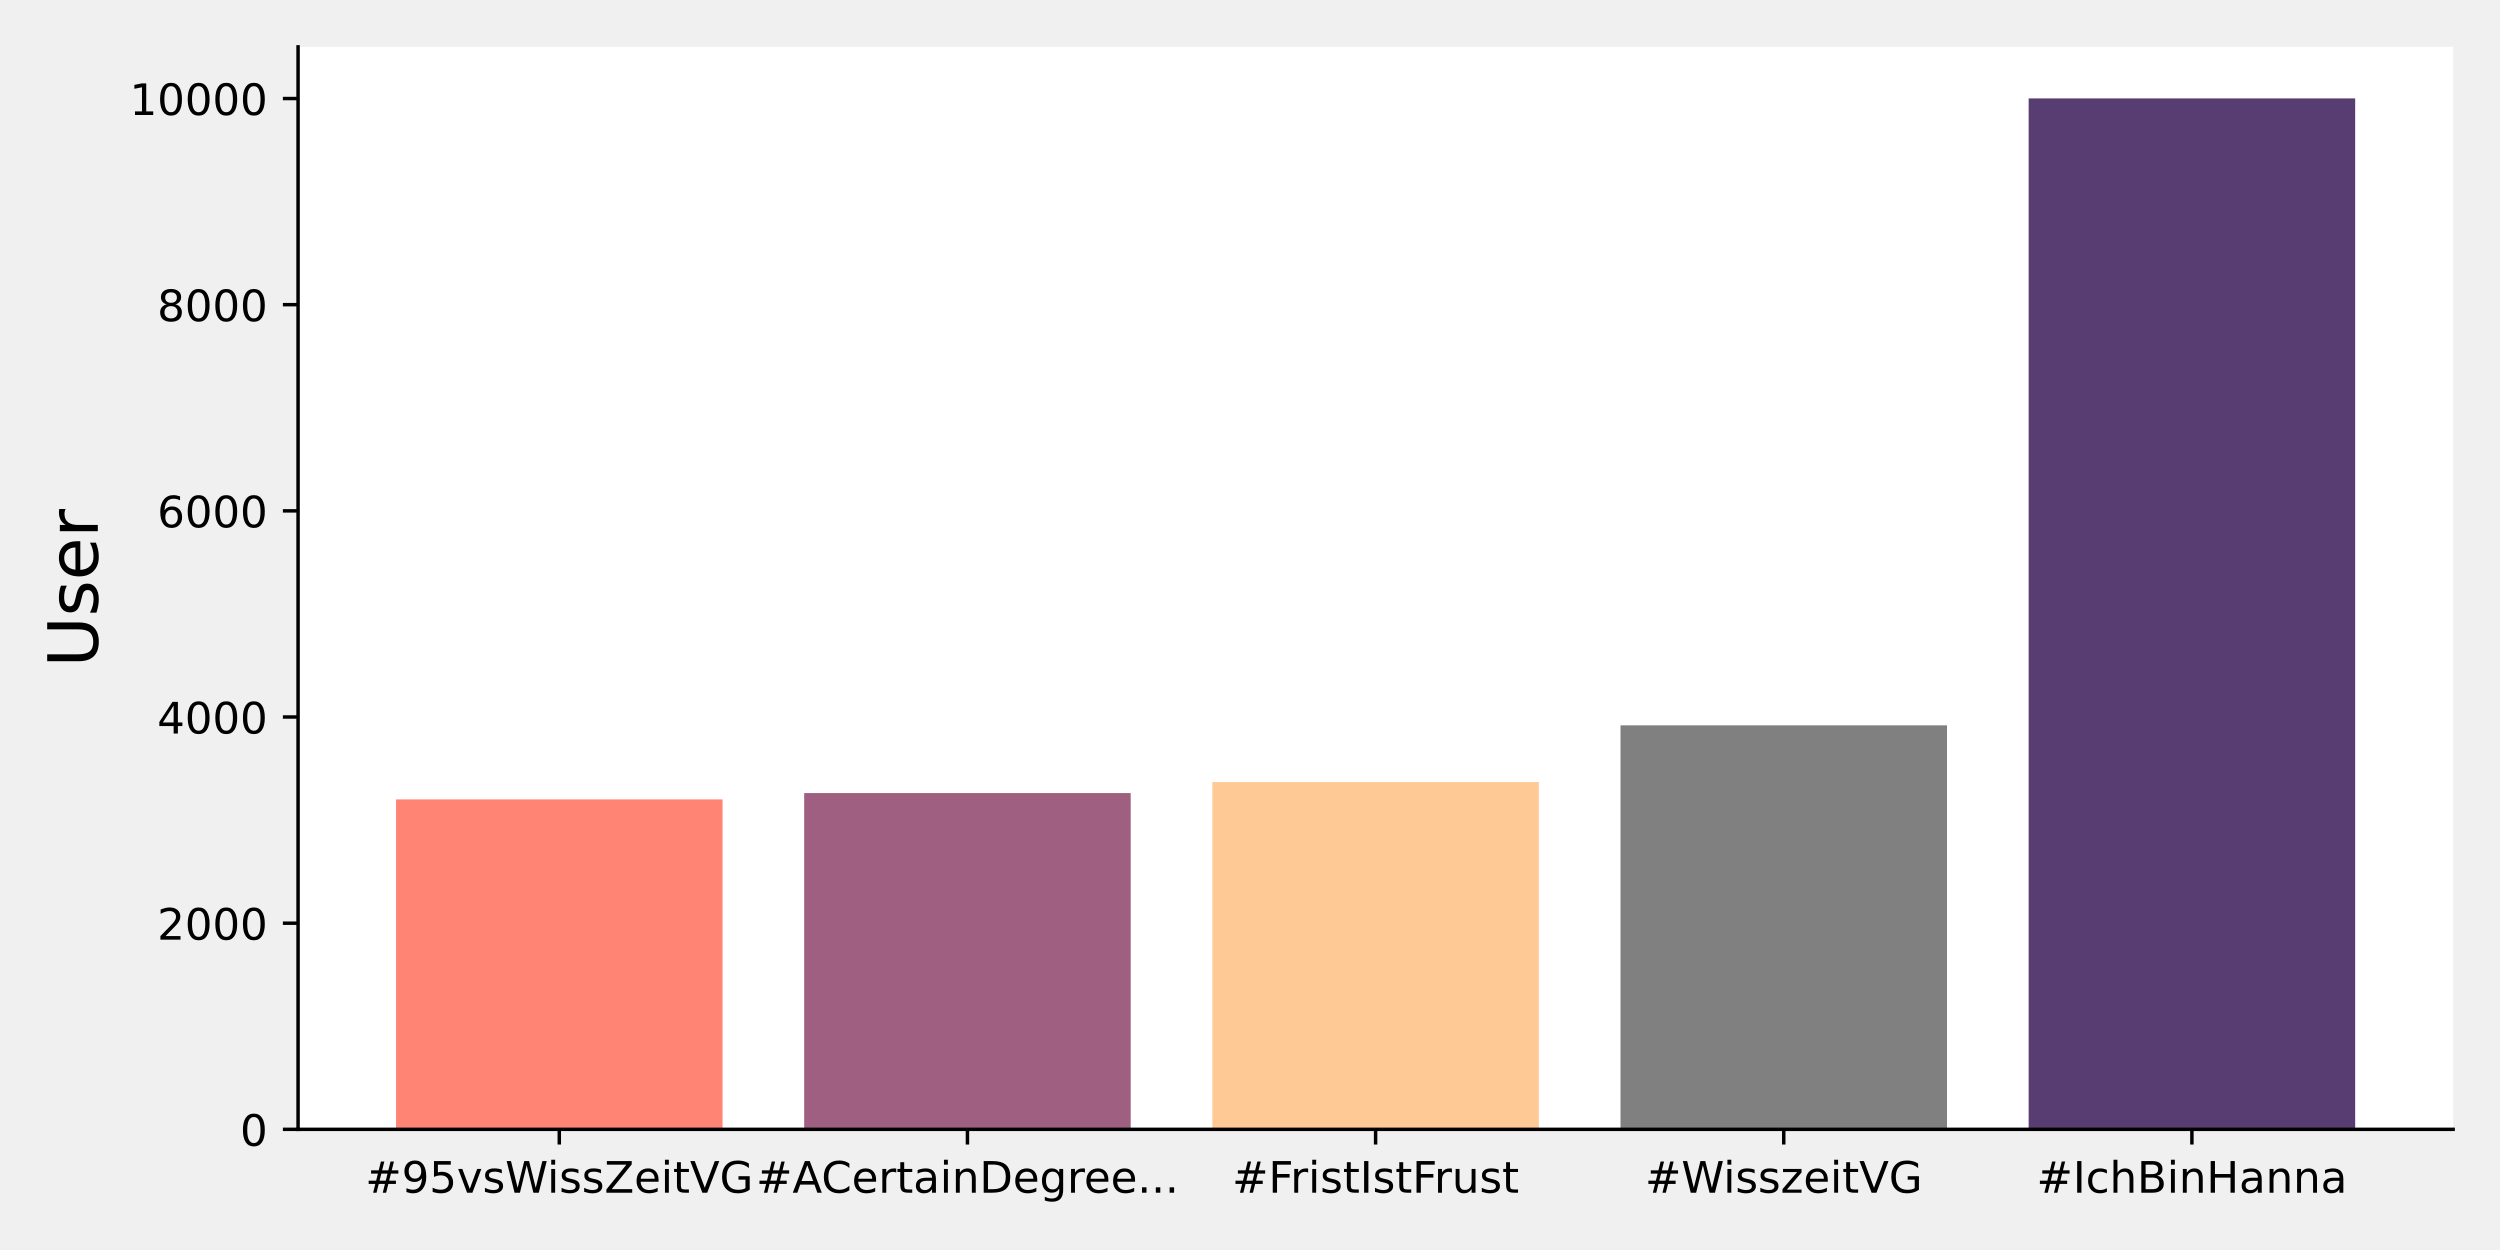
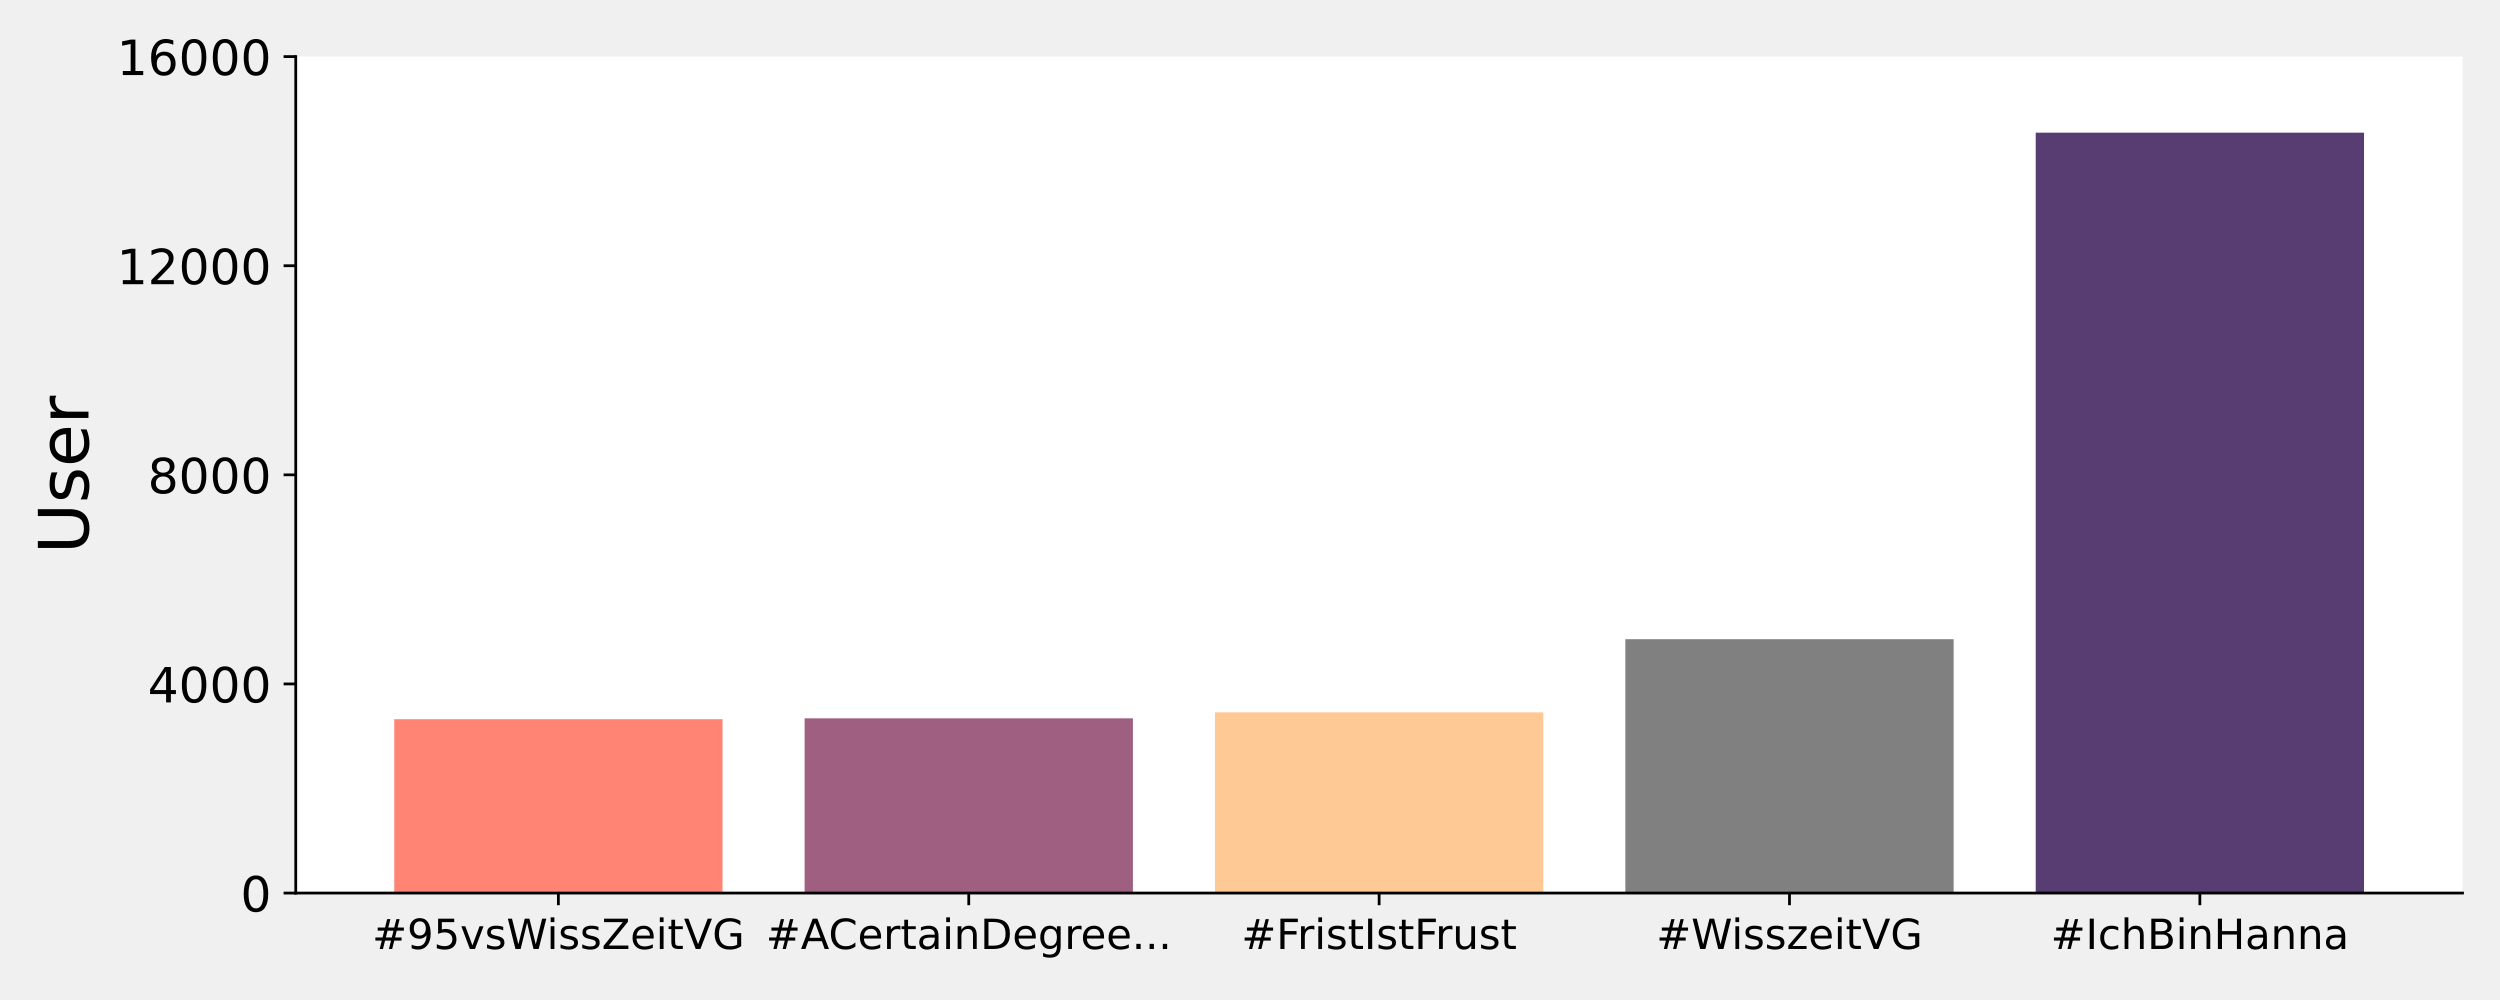
- <svg xmlns="http://www.w3.org/2000/svg" xmlns:xlink="http://www.w3.org/1999/xlink" height="288pt" version="1.1" viewBox="0 0 576 288" width="576pt">
+ <svg xmlns="http://www.w3.org/2000/svg" xmlns:xlink="http://www.w3.org/1999/xlink" height="288pt" version="1.1" viewBox="0 0 720 288" width="720pt">
  <defs>
    <style type="text/css">*{stroke-linecap:butt;stroke-linejoin:round;}</style>
  </defs>
  <g id="figure_1">
    <g id="patch_1">
-       <path d="M 0 288  L 576 288  L 576 0  L 0 0  z " style="fill:none;" />
+       <path d="M 0 288  L 720 288  L 720 0  L 0 0  z " style="fill:none;" />
    </g>
    <g id="axes_1">
      <g id="patch_2">
-         <path d="M 68.675 260.2  L 565.2 260.2  L 565.2 10.8  L 68.675 10.8  z " style="fill:#ffffff;" />
+         <path d="M 85.175 257.2  L 709.2 257.2  L 709.2 16.3  L 85.175 16.3  z " style="fill:#ffffff;" />
      </g>
      <g id="patch_3">
-         <path clip-path="url(#p966725e1bf)" d="M 91.244 260.2  L 166.475 260.2  L 166.475 184.176  L 91.244 184.176  z " style="fill:#ff8474;" />
+         <path clip-path="url(#p6a7d54a2b2)" d="M 113.54 257.2  L 208.089 257.2  L 208.089 207.138  L 113.54 207.138  z " style="fill:#ff8474;" />
      </g>
      <g id="patch_4">
-         <path clip-path="url(#p966725e1bf)" d="M 185.283 260.2  L 260.514 260.2  L 260.514 182.727  L 185.283 182.727  z " style="fill:#9f5f80;" />
+         <path clip-path="url(#p6a7d54a2b2)" d="M 231.726 257.2  L 326.276 257.2  L 326.276 206.882  L 231.726 206.882  z " style="fill:#9f5f80;" />
      </g>
      <g id="patch_5">
-         <path clip-path="url(#p966725e1bf)" d="M 279.322 260.2  L 354.553 260.2  L 354.553 180.186  L 279.322 180.186  z " style="fill:#ffc996;" />
+         <path clip-path="url(#p6a7d54a2b2)" d="M 349.913 257.2  L 444.462 257.2  L 444.462 205.151  L 349.913 205.151  z " style="fill:#ffc996;" />
      </g>
      <g id="patch_6">
-         <path clip-path="url(#p966725e1bf)" d="M 373.361 260.2  L 448.592 260.2  L 448.592 167.124  L 373.361 167.124  z " style="fill:#808080;" />
+         <path clip-path="url(#p6a7d54a2b2)" d="M 468.099 257.2  L 562.649 257.2  L 562.649 184.087  L 468.099 184.087  z " style="fill:#808080;" />
      </g>
      <g id="patch_7">
-         <path clip-path="url(#p966725e1bf)" d="M 467.4 260.2  L 542.631 260.2  L 542.631 22.676  L 467.4 22.676  z " style="fill:#583d72;" />
+         <path clip-path="url(#p6a7d54a2b2)" d="M 586.286 257.2  L 680.835 257.2  L 680.835 38.207  L 586.286 38.207  z " style="fill:#583d72;" />
      </g>
      <g id="matplotlib.axis_1">
        <g id="xtick_1">
          <g id="line2d_1">
            <defs>
-               <path d="M 0 0  L 0 3.5  " id="m4bc45b92cb" style="stroke:#000000;stroke-width:0.8;" />
+               <path d="M 0 0  L 0 3.5  " id="m2b93cc7404" style="stroke:#000000;stroke-width:0.8;" />
            </defs>
            <g>
-               <use style="stroke:#000000;stroke-width:0.8;" x="128.86" xlink:href="#m4bc45b92cb" y="260.2" />
+               <use style="stroke:#000000;stroke-width:0.8;" x="160.814" xlink:href="#m2b93cc7404" y="257.2" />
            </g>
          </g>
          <g id="text_1">
-             <g transform="translate(84.16844 274.7984)scale(0.1 -0.1)">
+             <g transform="translate(107.1847 273.3181)scale(0.12 -0.12)">
              <defs>
                <path d="M 51.125 44  L 36.922 44  L 32.812 27.688  L 47.125 27.688  z M 43.797 71.781  L 38.719 51.516  L 52.984 51.516  L 58.109 71.781  L 65.922 71.781  L 60.891 51.516  L 76.125 51.516  L 76.125 44  L 58.984 44  L 54.984 27.688  L 70.516 27.688  L 70.516 20.219  L 53.078 20.219  L 48 0  L 40.188 0  L 45.219 20.219  L 30.906 20.219  L 25.875 0  L 18.016 0  L 23.094 20.219  L 7.719 20.219  L 7.719 27.688  L 24.906 27.688  L 29 44  L 13.281 44  L 13.281 51.516  L 30.906 51.516  L 35.891 71.781  z " id="DejaVuSans-35" />
                <path d="M 10.984 1.516  L 10.984 10.5  Q 14.703 8.734 18.5 7.812  Q 22.312 6.891 25.984 6.891  Q 35.75 6.891 40.891 13.453  Q 46.047 20.016 46.781 33.406  Q 43.953 29.203 39.594 26.953  Q 35.25 24.703 29.984 24.703  Q 19.047 24.703 12.672 31.312  Q 6.297 37.938 6.297 49.422  Q 6.297 60.641 12.938 67.422  Q 19.578 74.219 30.609 74.219  Q 43.266 74.219 49.922 64.516  Q 56.594 54.828 56.594 36.375  Q 56.594 19.141 48.406 8.859  Q 40.234 -1.422 26.422 -1.422  Q 22.703 -1.422 18.891 -0.688  Q 15.094 0.047 10.984 1.516  z M 30.609 32.422  Q 37.25 32.422 41.125 36.953  Q 45.016 41.5 45.016 49.422  Q 45.016 57.281 41.125 61.844  Q 37.25 66.406 30.609 66.406  Q 23.969 66.406 20.094 61.844  Q 16.219 57.281 16.219 49.422  Q 16.219 41.5 20.094 36.953  Q 23.969 32.422 30.609 32.422  z " id="DejaVuSans-57" />
                <path d="M 10.797 72.906  L 49.516 72.906  L 49.516 64.594  L 19.828 64.594  L 19.828 46.734  Q 21.969 47.469 24.109 47.828  Q 26.266 48.188 28.422 48.188  Q 40.625 48.188 47.75 41.5  Q 54.891 34.812 54.891 23.391  Q 54.891 11.625 47.562 5.094  Q 40.234 -1.422 26.906 -1.422  Q 22.312 -1.422 17.547 -0.641  Q 12.797 0.141 7.719 1.703  L 7.719 11.625  Q 12.109 9.234 16.797 8.062  Q 21.484 6.891 26.703 6.891  Q 35.156 6.891 40.078 11.328  Q 45.016 15.766 45.016 23.391  Q 45.016 31 40.078 35.438  Q 35.156 39.891 26.703 39.891  Q 22.75 39.891 18.812 39.016  Q 14.891 38.141 10.797 36.281  z " id="DejaVuSans-53" />
                <path d="M 2.984 54.688  L 12.5 54.688  L 29.594 8.797  L 46.688 54.688  L 56.203 54.688  L 35.688 0  L 23.484 0  z " id="DejaVuSans-118" />
                <path d="M 44.281 53.078  L 44.281 44.578  Q 40.484 46.531 36.375 47.5  Q 32.281 48.484 27.875 48.484  Q 21.188 48.484 17.844 46.438  Q 14.5 44.391 14.5 40.281  Q 14.5 37.156 16.891 35.375  Q 19.281 33.594 26.516 31.984  L 29.594 31.297  Q 39.156 29.25 43.188 25.516  Q 47.219 21.781 47.219 15.094  Q 47.219 7.469 41.188 3.016  Q 35.156 -1.422 24.609 -1.422  Q 20.219 -1.422 15.453 -0.562  Q 10.688 0.297 5.422 2  L 5.422 11.281  Q 10.406 8.688 15.234 7.391  Q 20.062 6.109 24.812 6.109  Q 31.156 6.109 34.562 8.281  Q 37.984 10.453 37.984 14.406  Q 37.984 18.062 35.516 20.016  Q 33.062 21.969 24.703 23.781  L 21.578 24.516  Q 13.234 26.266 9.516 29.906  Q 5.812 33.547 5.812 39.891  Q 5.812 47.609 11.281 51.797  Q 16.75 56 26.812 56  Q 31.781 56 36.172 55.266  Q 40.578 54.547 44.281 53.078  z " id="DejaVuSans-115" />
                <path d="M 3.328 72.906  L 13.281 72.906  L 28.609 11.281  L 43.891 72.906  L 54.984 72.906  L 70.312 11.281  L 85.594 72.906  L 95.609 72.906  L 77.297 0  L 64.891 0  L 49.516 63.281  L 33.984 0  L 21.578 0  z " id="DejaVuSans-87" />
                <path d="M 9.422 54.688  L 18.406 54.688  L 18.406 0  L 9.422 0  z M 9.422 75.984  L 18.406 75.984  L 18.406 64.594  L 9.422 64.594  z " id="DejaVuSans-105" />
                <path d="M 5.609 72.906  L 62.891 72.906  L 62.891 65.375  L 16.797 8.297  L 64.016 8.297  L 64.016 0  L 4.5 0  L 4.5 7.516  L 50.594 64.594  L 5.609 64.594  z " id="DejaVuSans-90" />
                <path d="M 56.203 29.594  L 56.203 25.203  L 14.891 25.203  Q 15.484 15.922 20.484 11.062  Q 25.484 6.203 34.422 6.203  Q 39.594 6.203 44.453 7.469  Q 49.312 8.734 54.109 11.281  L 54.109 2.781  Q 49.266 0.734 44.188 -0.344  Q 39.109 -1.422 33.891 -1.422  Q 20.797 -1.422 13.156 6.188  Q 5.516 13.812 5.516 26.812  Q 5.516 40.234 12.766 48.109  Q 20.016 56 32.328 56  Q 43.359 56 49.781 48.891  Q 56.203 41.797 56.203 29.594  z M 47.219 32.234  Q 47.125 39.594 43.094 43.984  Q 39.062 48.391 32.422 48.391  Q 24.906 48.391 20.391 44.141  Q 15.875 39.891 15.188 32.172  z " id="DejaVuSans-101" />
                <path d="M 18.312 70.219  L 18.312 54.688  L 36.812 54.688  L 36.812 47.703  L 18.312 47.703  L 18.312 18.016  Q 18.312 11.328 20.141 9.422  Q 21.969 7.516 27.594 7.516  L 36.812 7.516  L 36.812 0  L 27.594 0  Q 17.188 0 13.234 3.875  Q 9.281 7.766 9.281 18.016  L 9.281 47.703  L 2.688 47.703  L 2.688 54.688  L 9.281 54.688  L 9.281 70.219  z " id="DejaVuSans-116" />
                <path d="M 28.609 0  L 0.781 72.906  L 11.078 72.906  L 34.188 11.531  L 57.328 72.906  L 67.578 72.906  L 39.797 0  z " id="DejaVuSans-86" />
                <path d="M 59.516 10.406  L 59.516 29.984  L 43.406 29.984  L 43.406 38.094  L 69.281 38.094  L 69.281 6.781  Q 63.578 2.734 56.688 0.656  Q 49.812 -1.422 42 -1.422  Q 24.906 -1.422 15.25 8.562  Q 5.609 18.562 5.609 36.375  Q 5.609 54.25 15.25 64.234  Q 24.906 74.219 42 74.219  Q 49.125 74.219 55.547 72.453  Q 61.969 70.703 67.391 67.281  L 67.391 56.781  Q 61.922 61.422 55.766 63.766  Q 49.609 66.109 42.828 66.109  Q 29.438 66.109 22.719 58.641  Q 16.016 51.172 16.016 36.375  Q 16.016 21.625 22.719 14.156  Q 29.438 6.688 42.828 6.688  Q 48.047 6.688 52.141 7.594  Q 56.25 8.5 59.516 10.406  z " id="DejaVuSans-71" />
              </defs>
              <use xlink:href="#DejaVuSans-35" />
              <use x="83.789" xlink:href="#DejaVuSans-57" />
              <use x="147.412" xlink:href="#DejaVuSans-53" />
              <use x="211.035" xlink:href="#DejaVuSans-118" />
              <use x="270.215" xlink:href="#DejaVuSans-115" />
              <use x="322.314" xlink:href="#DejaVuSans-87" />
              <use x="418.941" xlink:href="#DejaVuSans-105" />
              <use x="446.725" xlink:href="#DejaVuSans-115" />
              <use x="498.824" xlink:href="#DejaVuSans-115" />
              <use x="550.924" xlink:href="#DejaVuSans-90" />
              <use x="619.43" xlink:href="#DejaVuSans-101" />
              <use x="680.953" xlink:href="#DejaVuSans-105" />
              <use x="708.736" xlink:href="#DejaVuSans-116" />
              <use x="747.945" xlink:href="#DejaVuSans-86" />
              <use x="816.354" xlink:href="#DejaVuSans-71" />
            </g>
          </g>
        </g>
        <g id="xtick_2">
          <g id="line2d_2">
            <g>
-               <use style="stroke:#000000;stroke-width:0.8;" x="222.899" xlink:href="#m4bc45b92cb" y="260.2" />
+               <use style="stroke:#000000;stroke-width:0.8;" x="279.001" xlink:href="#m2b93cc7404" y="257.2" />
            </g>
          </g>
          <g id="text_2">
-             <g transform="translate(174.2065 274.7984)scale(0.1 -0.1)">
+             <g transform="translate(220.5703 273.3181)scale(0.12 -0.12)">
              <defs>
                <path d="M 34.188 63.188  L 20.797 26.906  L 47.609 26.906  z M 28.609 72.906  L 39.797 72.906  L 67.578 0  L 57.328 0  L 50.688 18.703  L 17.828 18.703  L 11.188 0  L 0.781 0  z " id="DejaVuSans-65" />
                <path d="M 64.406 67.281  L 64.406 56.891  Q 59.422 61.531 53.781 63.812  Q 48.141 66.109 41.797 66.109  Q 29.297 66.109 22.656 58.469  Q 16.016 50.828 16.016 36.375  Q 16.016 21.969 22.656 14.328  Q 29.297 6.688 41.797 6.688  Q 48.141 6.688 53.781 8.984  Q 59.422 11.281 64.406 15.922  L 64.406 5.609  Q 59.234 2.094 53.438 0.328  Q 47.656 -1.422 41.219 -1.422  Q 24.656 -1.422 15.125 8.703  Q 5.609 18.844 5.609 36.375  Q 5.609 53.953 15.125 64.078  Q 24.656 74.219 41.219 74.219  Q 47.75 74.219 53.531 72.484  Q 59.328 70.75 64.406 67.281  z " id="DejaVuSans-67" />
                <path d="M 41.109 46.297  Q 39.594 47.172 37.812 47.578  Q 36.031 48 33.891 48  Q 26.266 48 22.188 43.047  Q 18.109 38.094 18.109 28.812  L 18.109 0  L 9.078 0  L 9.078 54.688  L 18.109 54.688  L 18.109 46.188  Q 20.953 51.172 25.484 53.578  Q 30.031 56 36.531 56  Q 37.453 56 38.578 55.875  Q 39.703 55.766 41.062 55.516  z " id="DejaVuSans-114" />
                <path d="M 34.281 27.484  Q 23.391 27.484 19.188 25  Q 14.984 22.516 14.984 16.5  Q 14.984 11.719 18.141 8.906  Q 21.297 6.109 26.703 6.109  Q 34.188 6.109 38.703 11.406  Q 43.219 16.703 43.219 25.484  L 43.219 27.484  z M 52.203 31.203  L 52.203 0  L 43.219 0  L 43.219 8.297  Q 40.141 3.328 35.547 0.953  Q 30.953 -1.422 24.312 -1.422  Q 15.922 -1.422 10.953 3.297  Q 6 8.016 6 15.922  Q 6 25.141 12.172 29.828  Q 18.359 34.516 30.609 34.516  L 43.219 34.516  L 43.219 35.406  Q 43.219 41.609 39.141 45  Q 35.062 48.391 27.688 48.391  Q 23 48.391 18.547 47.266  Q 14.109 46.141 10.016 43.891  L 10.016 52.203  Q 14.938 54.109 19.578 55.047  Q 24.219 56 28.609 56  Q 40.484 56 46.344 49.844  Q 52.203 43.703 52.203 31.203  z " id="DejaVuSans-97" />
                <path d="M 54.891 33.016  L 54.891 0  L 45.906 0  L 45.906 32.719  Q 45.906 40.484 42.875 44.328  Q 39.844 48.188 33.797 48.188  Q 26.516 48.188 22.312 43.547  Q 18.109 38.922 18.109 30.906  L 18.109 0  L 9.078 0  L 9.078 54.688  L 18.109 54.688  L 18.109 46.188  Q 21.344 51.125 25.703 53.562  Q 30.078 56 35.797 56  Q 45.219 56 50.047 50.172  Q 54.891 44.344 54.891 33.016  z " id="DejaVuSans-110" />
                <path d="M 19.672 64.797  L 19.672 8.109  L 31.594 8.109  Q 46.688 8.109 53.688 14.938  Q 60.688 21.781 60.688 36.531  Q 60.688 51.172 53.688 57.984  Q 46.688 64.797 31.594 64.797  z M 9.812 72.906  L 30.078 72.906  Q 51.266 72.906 61.172 64.094  Q 71.094 55.281 71.094 36.531  Q 71.094 17.672 61.125 8.828  Q 51.172 0 30.078 0  L 9.812 0  z " id="DejaVuSans-68" />
                <path d="M 45.406 27.984  Q 45.406 37.75 41.375 43.109  Q 37.359 48.484 30.078 48.484  Q 22.859 48.484 18.828 43.109  Q 14.797 37.75 14.797 27.984  Q 14.797 18.266 18.828 12.891  Q 22.859 7.516 30.078 7.516  Q 37.359 7.516 41.375 12.891  Q 45.406 18.266 45.406 27.984  z M 54.391 6.781  Q 54.391 -7.172 48.188 -13.984  Q 42 -20.797 29.203 -20.797  Q 24.469 -20.797 20.266 -20.094  Q 16.062 -19.391 12.109 -17.922  L 12.109 -9.188  Q 16.062 -11.328 19.922 -12.344  Q 23.781 -13.375 27.781 -13.375  Q 36.625 -13.375 41.016 -8.766  Q 45.406 -4.156 45.406 5.172  L 45.406 9.625  Q 42.625 4.781 38.281 2.391  Q 33.938 0 27.875 0  Q 17.828 0 11.672 7.656  Q 5.516 15.328 5.516 27.984  Q 5.516 40.672 11.672 48.328  Q 17.828 56 27.875 56  Q 33.938 56 38.281 53.609  Q 42.625 51.219 45.406 46.391  L 45.406 54.688  L 54.391 54.688  z " id="DejaVuSans-103" />
                <path d="M 10.688 12.406  L 21 12.406  L 21 0  L 10.688 0  z " id="DejaVuSans-46" />
              </defs>
              <use xlink:href="#DejaVuSans-35" />
              <use x="83.789" xlink:href="#DejaVuSans-65" />
              <use x="150.447" xlink:href="#DejaVuSans-67" />
              <use x="220.271" xlink:href="#DejaVuSans-101" />
              <use x="281.795" xlink:href="#DejaVuSans-114" />
              <use x="322.908" xlink:href="#DejaVuSans-116" />
              <use x="362.117" xlink:href="#DejaVuSans-97" />
              <use x="423.396" xlink:href="#DejaVuSans-105" />
              <use x="451.18" xlink:href="#DejaVuSans-110" />
              <use x="514.559" xlink:href="#DejaVuSans-68" />
              <use x="591.561" xlink:href="#DejaVuSans-101" />
              <use x="653.084" xlink:href="#DejaVuSans-103" />
              <use x="716.561" xlink:href="#DejaVuSans-114" />
              <use x="755.424" xlink:href="#DejaVuSans-101" />
              <use x="816.947" xlink:href="#DejaVuSans-101" />
              <use x="878.471" xlink:href="#DejaVuSans-46" />
              <use x="910.258" xlink:href="#DejaVuSans-46" />
              <use x="942.045" xlink:href="#DejaVuSans-46" />
            </g>
          </g>
        </g>
        <g id="xtick_3">
          <g id="line2d_3">
            <g>
-               <use style="stroke:#000000;stroke-width:0.8;" x="316.938" xlink:href="#m4bc45b92cb" y="260.2" />
+               <use style="stroke:#000000;stroke-width:0.8;" x="397.188" xlink:href="#m2b93cc7404" y="257.2" />
            </g>
          </g>
          <g id="text_3">
-             <g transform="translate(283.8828 274.7984)scale(0.1 -0.1)">
+             <g transform="translate(357.5219 273.3181)scale(0.12 -0.12)">
              <defs>
                <path d="M 9.812 72.906  L 51.703 72.906  L 51.703 64.594  L 19.672 64.594  L 19.672 43.109  L 48.578 43.109  L 48.578 34.812  L 19.672 34.812  L 19.672 0  L 9.812 0  z " id="DejaVuSans-70" />
                <path d="M 9.812 72.906  L 19.672 72.906  L 19.672 0  L 9.812 0  z " id="DejaVuSans-73" />
                <path d="M 8.5 21.578  L 8.5 54.688  L 17.484 54.688  L 17.484 21.922  Q 17.484 14.156 20.5 10.266  Q 23.531 6.391 29.594 6.391  Q 36.859 6.391 41.078 11.031  Q 45.312 15.672 45.312 23.688  L 45.312 54.688  L 54.297 54.688  L 54.297 0  L 45.312 0  L 45.312 8.406  Q 42.047 3.422 37.719 1  Q 33.406 -1.422 27.688 -1.422  Q 18.266 -1.422 13.375 4.438  Q 8.5 10.297 8.5 21.578  z M 31.109 56  z " id="DejaVuSans-117" />
              </defs>
              <use xlink:href="#DejaVuSans-35" />
              <use x="83.789" xlink:href="#DejaVuSans-70" />
              <use x="134.059" xlink:href="#DejaVuSans-114" />
              <use x="175.172" xlink:href="#DejaVuSans-105" />
              <use x="202.955" xlink:href="#DejaVuSans-115" />
              <use x="255.055" xlink:href="#DejaVuSans-116" />
              <use x="294.264" xlink:href="#DejaVuSans-73" />
              <use x="323.756" xlink:href="#DejaVuSans-115" />
              <use x="375.855" xlink:href="#DejaVuSans-116" />
              <use x="415.064" xlink:href="#DejaVuSans-70" />
              <use x="465.334" xlink:href="#DejaVuSans-114" />
              <use x="506.447" xlink:href="#DejaVuSans-117" />
              <use x="569.826" xlink:href="#DejaVuSans-115" />
              <use x="621.926" xlink:href="#DejaVuSans-116" />
            </g>
          </g>
        </g>
        <g id="xtick_4">
          <g id="line2d_4">
            <g>
-               <use style="stroke:#000000;stroke-width:0.8;" x="410.976" xlink:href="#m4bc45b92cb" y="260.2" />
+               <use style="stroke:#000000;stroke-width:0.8;" x="515.374" xlink:href="#m2b93cc7404" y="257.2" />
            </g>
          </g>
          <g id="text_4">
-             <g transform="translate(379.0123 274.7984)scale(0.1 -0.1)">
+             <g transform="translate(477.0172 273.3181)scale(0.12 -0.12)">
              <defs>
                <path d="M 5.516 54.688  L 48.188 54.688  L 48.188 46.484  L 14.406 7.172  L 48.188 7.172  L 48.188 0  L 4.297 0  L 4.297 8.203  L 38.094 47.516  L 5.516 47.516  z " id="DejaVuSans-122" />
              </defs>
              <use xlink:href="#DejaVuSans-35" />
              <use x="83.789" xlink:href="#DejaVuSans-87" />
              <use x="180.416" xlink:href="#DejaVuSans-105" />
              <use x="208.199" xlink:href="#DejaVuSans-115" />
              <use x="260.299" xlink:href="#DejaVuSans-115" />
              <use x="312.398" xlink:href="#DejaVuSans-122" />
              <use x="364.889" xlink:href="#DejaVuSans-101" />
              <use x="426.412" xlink:href="#DejaVuSans-105" />
              <use x="454.195" xlink:href="#DejaVuSans-116" />
              <use x="493.404" xlink:href="#DejaVuSans-86" />
              <use x="561.812" xlink:href="#DejaVuSans-71" />
            </g>
          </g>
        </g>
        <g id="xtick_5">
          <g id="line2d_5">
            <g>
-               <use style="stroke:#000000;stroke-width:0.8;" x="505.015" xlink:href="#m4bc45b92cb" y="260.2" />
+               <use style="stroke:#000000;stroke-width:0.8;" x="633.561" xlink:href="#m2b93cc7404" y="257.2" />
            </g>
          </g>
          <g id="text_5">
-             <g transform="translate(469.2183 274.7984)scale(0.1 -0.1)">
+             <g transform="translate(590.6044 273.3181)scale(0.12 -0.12)">
              <defs>
                <path d="M 48.781 52.594  L 48.781 44.188  Q 44.969 46.297 41.141 47.344  Q 37.312 48.391 33.406 48.391  Q 24.656 48.391 19.812 42.844  Q 14.984 37.312 14.984 27.297  Q 14.984 17.281 19.812 11.734  Q 24.656 6.203 33.406 6.203  Q 37.312 6.203 41.141 7.25  Q 44.969 8.297 48.781 10.406  L 48.781 2.094  Q 45.016 0.344 40.984 -0.531  Q 36.969 -1.422 32.422 -1.422  Q 20.062 -1.422 12.781 6.344  Q 5.516 14.109 5.516 27.297  Q 5.516 40.672 12.859 48.328  Q 20.219 56 33.016 56  Q 37.156 56 41.109 55.141  Q 45.062 54.297 48.781 52.594  z " id="DejaVuSans-99" />
                <path d="M 54.891 33.016  L 54.891 0  L 45.906 0  L 45.906 32.719  Q 45.906 40.484 42.875 44.328  Q 39.844 48.188 33.797 48.188  Q 26.516 48.188 22.312 43.547  Q 18.109 38.922 18.109 30.906  L 18.109 0  L 9.078 0  L 9.078 75.984  L 18.109 75.984  L 18.109 46.188  Q 21.344 51.125 25.703 53.562  Q 30.078 56 35.797 56  Q 45.219 56 50.047 50.172  Q 54.891 44.344 54.891 33.016  z " id="DejaVuSans-104" />
                <path d="M 19.672 34.812  L 19.672 8.109  L 35.5 8.109  Q 43.453 8.109 47.281 11.406  Q 51.125 14.703 51.125 21.484  Q 51.125 28.328 47.281 31.562  Q 43.453 34.812 35.5 34.812  z M 19.672 64.797  L 19.672 42.828  L 34.281 42.828  Q 41.5 42.828 45.031 45.531  Q 48.578 48.25 48.578 53.812  Q 48.578 59.328 45.031 62.062  Q 41.5 64.797 34.281 64.797  z M 9.812 72.906  L 35.016 72.906  Q 46.297 72.906 52.391 68.219  Q 58.5 63.531 58.5 54.891  Q 58.5 48.188 55.375 44.234  Q 52.25 40.281 46.188 39.312  Q 53.469 37.75 57.5 32.781  Q 61.531 27.828 61.531 20.406  Q 61.531 10.641 54.891 5.312  Q 48.25 0 35.984 0  L 9.812 0  z " id="DejaVuSans-66" />
                <path d="M 9.812 72.906  L 19.672 72.906  L 19.672 43.016  L 55.516 43.016  L 55.516 72.906  L 65.375 72.906  L 65.375 0  L 55.516 0  L 55.516 34.719  L 19.672 34.719  L 19.672 0  L 9.812 0  z " id="DejaVuSans-72" />
              </defs>
              <use xlink:href="#DejaVuSans-35" />
              <use x="83.789" xlink:href="#DejaVuSans-73" />
              <use x="113.281" xlink:href="#DejaVuSans-99" />
              <use x="168.262" xlink:href="#DejaVuSans-104" />
              <use x="231.641" xlink:href="#DejaVuSans-66" />
              <use x="300.244" xlink:href="#DejaVuSans-105" />
              <use x="328.027" xlink:href="#DejaVuSans-110" />
              <use x="391.406" xlink:href="#DejaVuSans-72" />
              <use x="466.602" xlink:href="#DejaVuSans-97" />
              <use x="527.881" xlink:href="#DejaVuSans-110" />
              <use x="591.26" xlink:href="#DejaVuSans-110" />
              <use x="654.639" xlink:href="#DejaVuSans-97" />
            </g>
          </g>
        </g>
      </g>
      <g id="matplotlib.axis_2">
        <g id="ytick_1">
          <g id="line2d_6">
            <defs>
-               <path d="M 0 0  L -3.5 0  " id="m8be3456e36" style="stroke:#000000;stroke-width:0.8;" />
+               <path d="M 0 0  L -3.5 0  " id="m49bbc40b7a" style="stroke:#000000;stroke-width:0.8;" />
            </defs>
            <g>
-               <use style="stroke:#000000;stroke-width:0.8;" x="68.675" xlink:href="#m8be3456e36" y="260.2" />
+               <use style="stroke:#000000;stroke-width:0.8;" x="85.175" xlink:href="#m49bbc40b7a" y="257.2" />
            </g>
          </g>
          <g id="text_6">
-             <g transform="translate(55.3125 263.9992)scale(0.1 -0.1)">
+             <g transform="translate(69.2675 262.5189)scale(0.14 -0.14)">
              <defs>
                <path d="M 31.781 66.406  Q 24.172 66.406 20.328 58.906  Q 16.5 51.422 16.5 36.375  Q 16.5 21.391 20.328 13.891  Q 24.172 6.391 31.781 6.391  Q 39.453 6.391 43.281 13.891  Q 47.125 21.391 47.125 36.375  Q 47.125 51.422 43.281 58.906  Q 39.453 66.406 31.781 66.406  z M 31.781 74.219  Q 44.047 74.219 50.516 64.516  Q 56.984 54.828 56.984 36.375  Q 56.984 17.969 50.516 8.266  Q 44.047 -1.422 31.781 -1.422  Q 19.531 -1.422 13.062 8.266  Q 6.594 17.969 6.594 36.375  Q 6.594 54.828 13.062 64.516  Q 19.531 74.219 31.781 74.219  z " id="DejaVuSans-48" />
              </defs>
              <use xlink:href="#DejaVuSans-48" />
            </g>
          </g>
        </g>
        <g id="ytick_2">
          <g id="line2d_7">
            <g>
-               <use style="stroke:#000000;stroke-width:0.8;" x="68.675" xlink:href="#m8be3456e36" y="212.7" />
+               <use style="stroke:#000000;stroke-width:0.8;" x="85.175" xlink:href="#m49bbc40b7a" y="196.975" />
            </g>
          </g>
          <g id="text_7">
-             <g transform="translate(36.225 216.4992)scale(0.1 -0.1)">
-               <defs>
-                 <path d="M 19.188 8.297  L 53.609 8.297  L 53.609 0  L 7.328 0  L 7.328 8.297  Q 12.938 14.109 22.625 23.891  Q 32.328 33.688 34.812 36.531  Q 39.547 41.844 41.422 45.531  Q 43.312 49.219 43.312 52.781  Q 43.312 58.594 39.234 62.25  Q 35.156 65.922 28.609 65.922  Q 23.969 65.922 18.812 64.312  Q 13.672 62.703 7.812 59.422  L 7.812 69.391  Q 13.766 71.781 18.938 73  Q 24.125 74.219 28.422 74.219  Q 39.75 74.219 46.484 68.547  Q 53.219 62.891 53.219 53.422  Q 53.219 48.922 51.531 44.891  Q 49.859 40.875 45.406 35.406  Q 44.188 33.984 37.641 27.219  Q 31.109 20.453 19.188 8.297  z " id="DejaVuSans-50" />
-               </defs>
-               <use xlink:href="#DejaVuSans-50" />
-               <use x="63.623" xlink:href="#DejaVuSans-48" />
-               <use x="127.246" xlink:href="#DejaVuSans-48" />
-               <use x="190.869" xlink:href="#DejaVuSans-48" />
-             </g>
-           </g>
-         </g>
-         <g id="ytick_3">
-           <g id="line2d_8">
-             <g>
-               <use style="stroke:#000000;stroke-width:0.8;" x="68.675" xlink:href="#m8be3456e36" y="165.2" />
-             </g>
-           </g>
-           <g id="text_8">
-             <g transform="translate(36.225 168.9992)scale(0.1 -0.1)">
+             <g transform="translate(42.545 202.2939)scale(0.14 -0.14)">
              <defs>
                <path d="M 37.797 64.312  L 12.891 25.391  L 37.797 25.391  z M 35.203 72.906  L 47.609 72.906  L 47.609 25.391  L 58.016 25.391  L 58.016 17.188  L 47.609 17.188  L 47.609 0  L 37.797 0  L 37.797 17.188  L 4.891 17.188  L 4.891 26.703  z " id="DejaVuSans-52" />
              </defs>
              <use xlink:href="#DejaVuSans-52" />
              <use x="63.623" xlink:href="#DejaVuSans-48" />
              <use x="127.246" xlink:href="#DejaVuSans-48" />
              <use x="190.869" xlink:href="#DejaVuSans-48" />
            </g>
          </g>
        </g>
-         <g id="ytick_4">
-           <g id="line2d_9">
-             <g>
-               <use style="stroke:#000000;stroke-width:0.8;" x="68.675" xlink:href="#m8be3456e36" y="117.7" />
-             </g>
-           </g>
-           <g id="text_9">
-             <g transform="translate(36.225 121.4992)scale(0.1 -0.1)">
-               <defs>
-                 <path d="M 33.016 40.375  Q 26.375 40.375 22.484 35.828  Q 18.609 31.297 18.609 23.391  Q 18.609 15.531 22.484 10.953  Q 26.375 6.391 33.016 6.391  Q 39.656 6.391 43.531 10.953  Q 47.406 15.531 47.406 23.391  Q 47.406 31.297 43.531 35.828  Q 39.656 40.375 33.016 40.375  z M 52.594 71.297  L 52.594 62.312  Q 48.875 64.062 45.094 64.984  Q 41.312 65.922 37.594 65.922  Q 27.828 65.922 22.672 59.328  Q 17.531 52.734 16.797 39.406  Q 19.672 43.656 24.016 45.922  Q 28.375 48.188 33.594 48.188  Q 44.578 48.188 50.953 41.516  Q 57.328 34.859 57.328 23.391  Q 57.328 12.156 50.688 5.359  Q 44.047 -1.422 33.016 -1.422  Q 20.359 -1.422 13.672 8.266  Q 6.984 17.969 6.984 36.375  Q 6.984 53.656 15.188 63.938  Q 23.391 74.219 37.203 74.219  Q 40.922 74.219 44.703 73.484  Q 48.484 72.75 52.594 71.297  z " id="DejaVuSans-54" />
-               </defs>
-               <use xlink:href="#DejaVuSans-54" />
-               <use x="63.623" xlink:href="#DejaVuSans-48" />
-               <use x="127.246" xlink:href="#DejaVuSans-48" />
-               <use x="190.869" xlink:href="#DejaVuSans-48" />
-             </g>
-           </g>
-         </g>
-         <g id="ytick_5">
-           <g id="line2d_10">
-             <g>
-               <use style="stroke:#000000;stroke-width:0.8;" x="68.675" xlink:href="#m8be3456e36" y="70.2" />
-             </g>
-           </g>
-           <g id="text_10">
-             <g transform="translate(36.225 73.99917)scale(0.1 -0.1)">
+         <g id="ytick_3">
+           <g id="line2d_8">
+             <g>
+               <use style="stroke:#000000;stroke-width:0.8;" x="85.175" xlink:href="#m49bbc40b7a" y="136.75" />
+             </g>
+           </g>
+           <g id="text_8">
+             <g transform="translate(42.545 142.0689)scale(0.14 -0.14)">
              <defs>
                <path d="M 31.781 34.625  Q 24.75 34.625 20.719 30.859  Q 16.703 27.094 16.703 20.516  Q 16.703 13.922 20.719 10.156  Q 24.75 6.391 31.781 6.391  Q 38.812 6.391 42.859 10.172  Q 46.922 13.969 46.922 20.516  Q 46.922 27.094 42.891 30.859  Q 38.875 34.625 31.781 34.625  z M 21.922 38.812  Q 15.578 40.375 12.031 44.719  Q 8.5 49.078 8.5 55.328  Q 8.5 64.062 14.719 69.141  Q 20.953 74.219 31.781 74.219  Q 42.672 74.219 48.875 69.141  Q 55.078 64.062 55.078 55.328  Q 55.078 49.078 51.531 44.719  Q 48 40.375 41.703 38.812  Q 48.828 37.156 52.797 32.312  Q 56.781 27.484 56.781 20.516  Q 56.781 9.906 50.312 4.234  Q 43.844 -1.422 31.781 -1.422  Q 19.734 -1.422 13.25 4.234  Q 6.781 9.906 6.781 20.516  Q 6.781 27.484 10.781 32.312  Q 14.797 37.156 21.922 38.812  z M 18.312 54.391  Q 18.312 48.734 21.844 45.562  Q 25.391 42.391 31.781 42.391  Q 38.141 42.391 41.719 45.562  Q 45.312 48.734 45.312 54.391  Q 45.312 60.062 41.719 63.234  Q 38.141 66.406 31.781 66.406  Q 25.391 66.406 21.844 63.234  Q 18.312 60.062 18.312 54.391  z " id="DejaVuSans-56" />
              </defs>
              <use xlink:href="#DejaVuSans-56" />
              <use x="63.623" xlink:href="#DejaVuSans-48" />
              <use x="127.246" xlink:href="#DejaVuSans-48" />
              <use x="190.869" xlink:href="#DejaVuSans-48" />
            </g>
          </g>
        </g>
-         <g id="ytick_6">
-           <g id="line2d_11">
-             <g>
-               <use style="stroke:#000000;stroke-width:0.8;" x="68.675" xlink:href="#m8be3456e36" y="22.7" />
-             </g>
-           </g>
-           <g id="text_11">
-             <g transform="translate(29.8625 26.49916)scale(0.1 -0.1)">
+         <g id="ytick_4">
+           <g id="line2d_9">
+             <g>
+               <use style="stroke:#000000;stroke-width:0.8;" x="85.175" xlink:href="#m49bbc40b7a" y="76.525" />
+             </g>
+           </g>
+           <g id="text_9">
+             <g transform="translate(33.6375 81.84391)scale(0.14 -0.14)">
              <defs>
                <path d="M 12.406 8.297  L 28.516 8.297  L 28.516 63.922  L 10.984 60.406  L 10.984 69.391  L 28.422 72.906  L 38.281 72.906  L 38.281 8.297  L 54.391 8.297  L 54.391 0  L 12.406 0  z " id="DejaVuSans-49" />
+                 <path d="M 19.188 8.297  L 53.609 8.297  L 53.609 0  L 7.328 0  L 7.328 8.297  Q 12.938 14.109 22.625 23.891  Q 32.328 33.688 34.812 36.531  Q 39.547 41.844 41.422 45.531  Q 43.312 49.219 43.312 52.781  Q 43.312 58.594 39.234 62.25  Q 35.156 65.922 28.609 65.922  Q 23.969 65.922 18.812 64.312  Q 13.672 62.703 7.812 59.422  L 7.812 69.391  Q 13.766 71.781 18.938 73  Q 24.125 74.219 28.422 74.219  Q 39.75 74.219 46.484 68.547  Q 53.219 62.891 53.219 53.422  Q 53.219 48.922 51.531 44.891  Q 49.859 40.875 45.406 35.406  Q 44.188 33.984 37.641 27.219  Q 31.109 20.453 19.188 8.297  z " id="DejaVuSans-50" />
              </defs>
              <use xlink:href="#DejaVuSans-49" />
-               <use x="63.623" xlink:href="#DejaVuSans-48" />
+               <use x="63.623" xlink:href="#DejaVuSans-50" />
              <use x="127.246" xlink:href="#DejaVuSans-48" />
              <use x="190.869" xlink:href="#DejaVuSans-48" />
              <use x="254.492" xlink:href="#DejaVuSans-48" />
            </g>
          </g>
        </g>
-         <g id="text_12">
-           <g transform="translate(22.535 153.7337)rotate(-90)scale(0.16 -0.16)">
+         <g id="ytick_5">
+           <g id="line2d_10">
+             <g>
+               <use style="stroke:#000000;stroke-width:0.8;" x="85.175" xlink:href="#m49bbc40b7a" y="16.3" />
+             </g>
+           </g>
+           <g id="text_10">
+             <g transform="translate(33.6375 21.61891)scale(0.14 -0.14)">
+               <defs>
+                 <path d="M 33.016 40.375  Q 26.375 40.375 22.484 35.828  Q 18.609 31.297 18.609 23.391  Q 18.609 15.531 22.484 10.953  Q 26.375 6.391 33.016 6.391  Q 39.656 6.391 43.531 10.953  Q 47.406 15.531 47.406 23.391  Q 47.406 31.297 43.531 35.828  Q 39.656 40.375 33.016 40.375  z M 52.594 71.297  L 52.594 62.312  Q 48.875 64.062 45.094 64.984  Q 41.312 65.922 37.594 65.922  Q 27.828 65.922 22.672 59.328  Q 17.531 52.734 16.797 39.406  Q 19.672 43.656 24.016 45.922  Q 28.375 48.188 33.594 48.188  Q 44.578 48.188 50.953 41.516  Q 57.328 34.859 57.328 23.391  Q 57.328 12.156 50.688 5.359  Q 44.047 -1.422 33.016 -1.422  Q 20.359 -1.422 13.672 8.266  Q 6.984 17.969 6.984 36.375  Q 6.984 53.656 15.188 63.938  Q 23.391 74.219 37.203 74.219  Q 40.922 74.219 44.703 73.484  Q 48.484 72.75 52.594 71.297  z " id="DejaVuSans-54" />
+               </defs>
+               <use xlink:href="#DejaVuSans-49" />
+               <use x="63.623" xlink:href="#DejaVuSans-54" />
+               <use x="127.246" xlink:href="#DejaVuSans-48" />
+               <use x="190.869" xlink:href="#DejaVuSans-48" />
+               <use x="254.492" xlink:href="#DejaVuSans-48" />
+             </g>
+           </g>
+         </g>
+         <g id="text_11">
+           <g transform="translate(25.47812 159.5422)rotate(-90)scale(0.2 -0.2)">
            <defs>
              <path d="M 8.688 72.906  L 18.609 72.906  L 18.609 28.609  Q 18.609 16.891 22.844 11.734  Q 27.094 6.594 36.625 6.594  Q 46.094 6.594 50.344 11.734  Q 54.594 16.891 54.594 28.609  L 54.594 72.906  L 64.5 72.906  L 64.5 27.391  Q 64.5 13.141 57.438 5.859  Q 50.391 -1.422 36.625 -1.422  Q 22.797 -1.422 15.734 5.859  Q 8.688 13.141 8.688 27.391  z " id="DejaVuSans-85" />
            </defs>
            <use xlink:href="#DejaVuSans-85" />
            <use x="73.193" xlink:href="#DejaVuSans-115" />
            <use x="125.293" xlink:href="#DejaVuSans-101" />
            <use x="186.816" xlink:href="#DejaVuSans-114" />
          </g>
        </g>
      </g>
      <g id="patch_8">
-         <path d="M 68.675 260.2  L 68.675 10.8  " style="fill:none;stroke:#000000;stroke-linecap:square;stroke-linejoin:miter;stroke-width:0.8;" />
+         <path d="M 85.175 257.2  L 85.175 16.3  " style="fill:none;stroke:#000000;stroke-linecap:square;stroke-linejoin:miter;stroke-width:0.8;" />
      </g>
      <g id="patch_9">
-         <path d="M 68.675 260.2  L 565.2 260.2  " style="fill:none;stroke:#000000;stroke-linecap:square;stroke-linejoin:miter;stroke-width:0.8;" />
+         <path d="M 85.175 257.2  L 709.2 257.2  " style="fill:none;stroke:#000000;stroke-linecap:square;stroke-linejoin:miter;stroke-width:0.8;" />
      </g>
    </g>
  </g>
  <defs>
-     <clipPath id="p966725e1bf">
-       <rect height="249.4" width="496.525" x="68.675" y="10.8" />
+     <clipPath id="p6a7d54a2b2">
+       <rect height="240.9" width="624.025" x="85.175" y="16.3" />
    </clipPath>
  </defs>
</svg>
